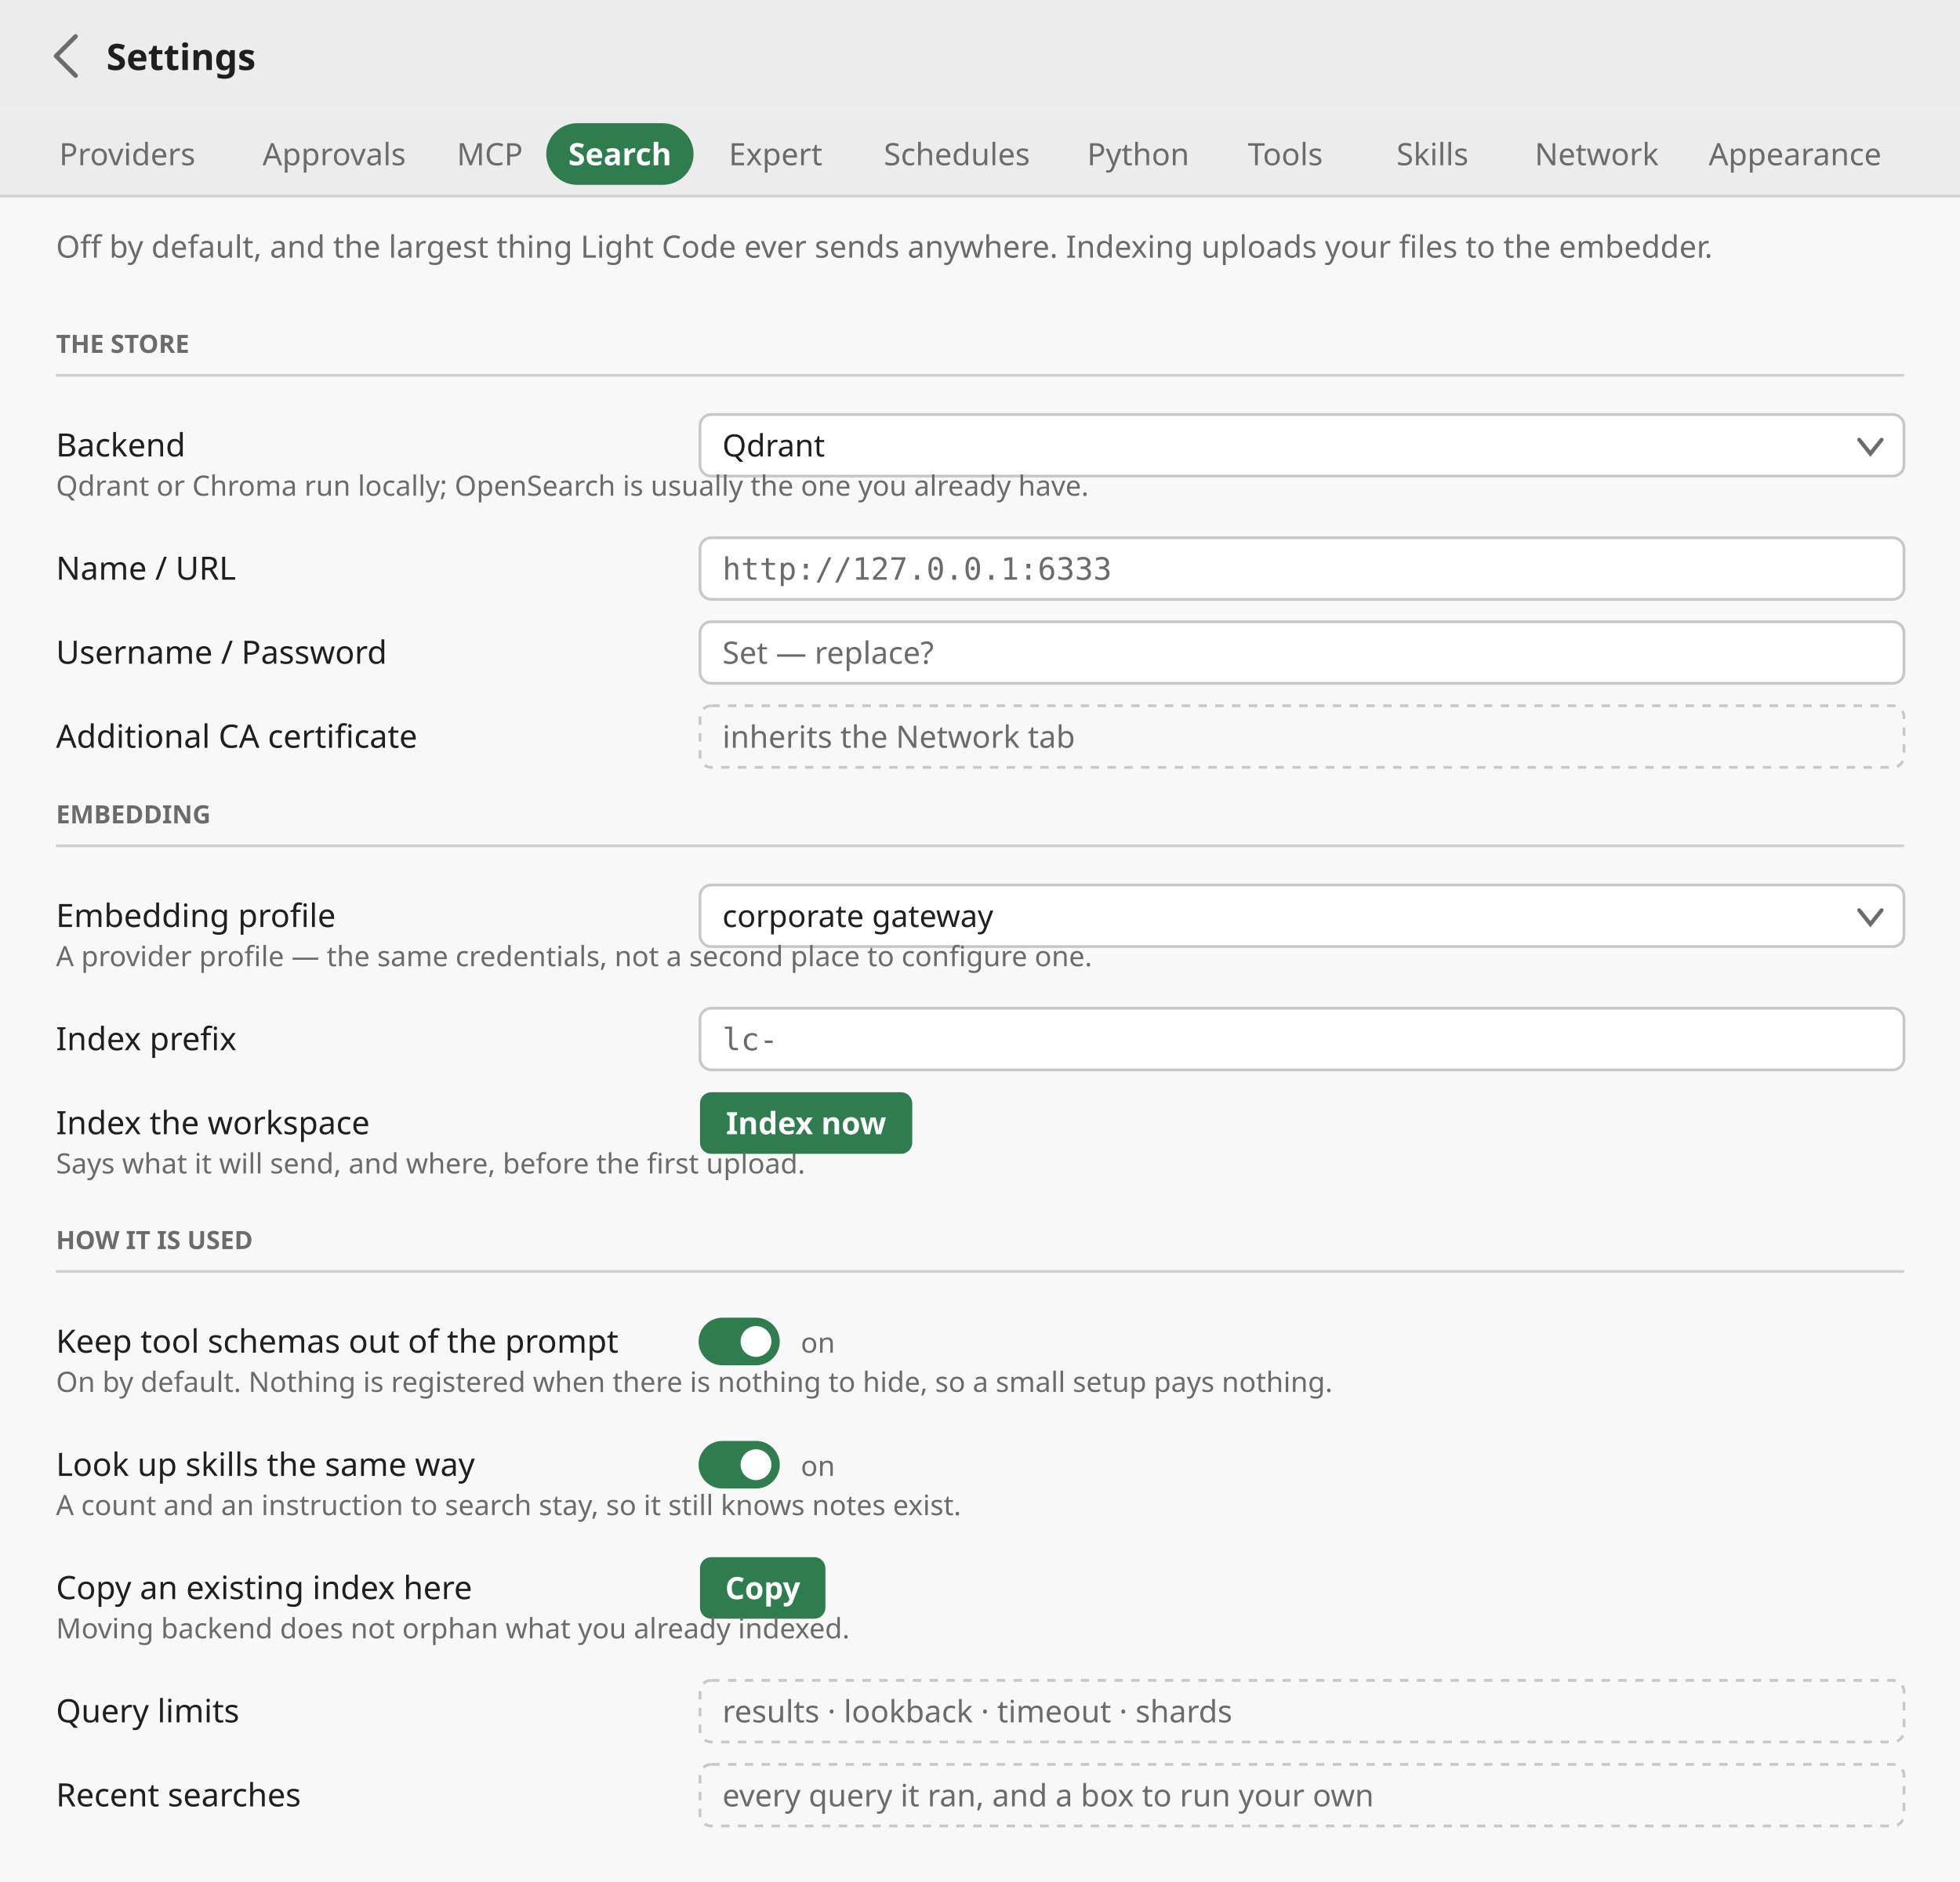
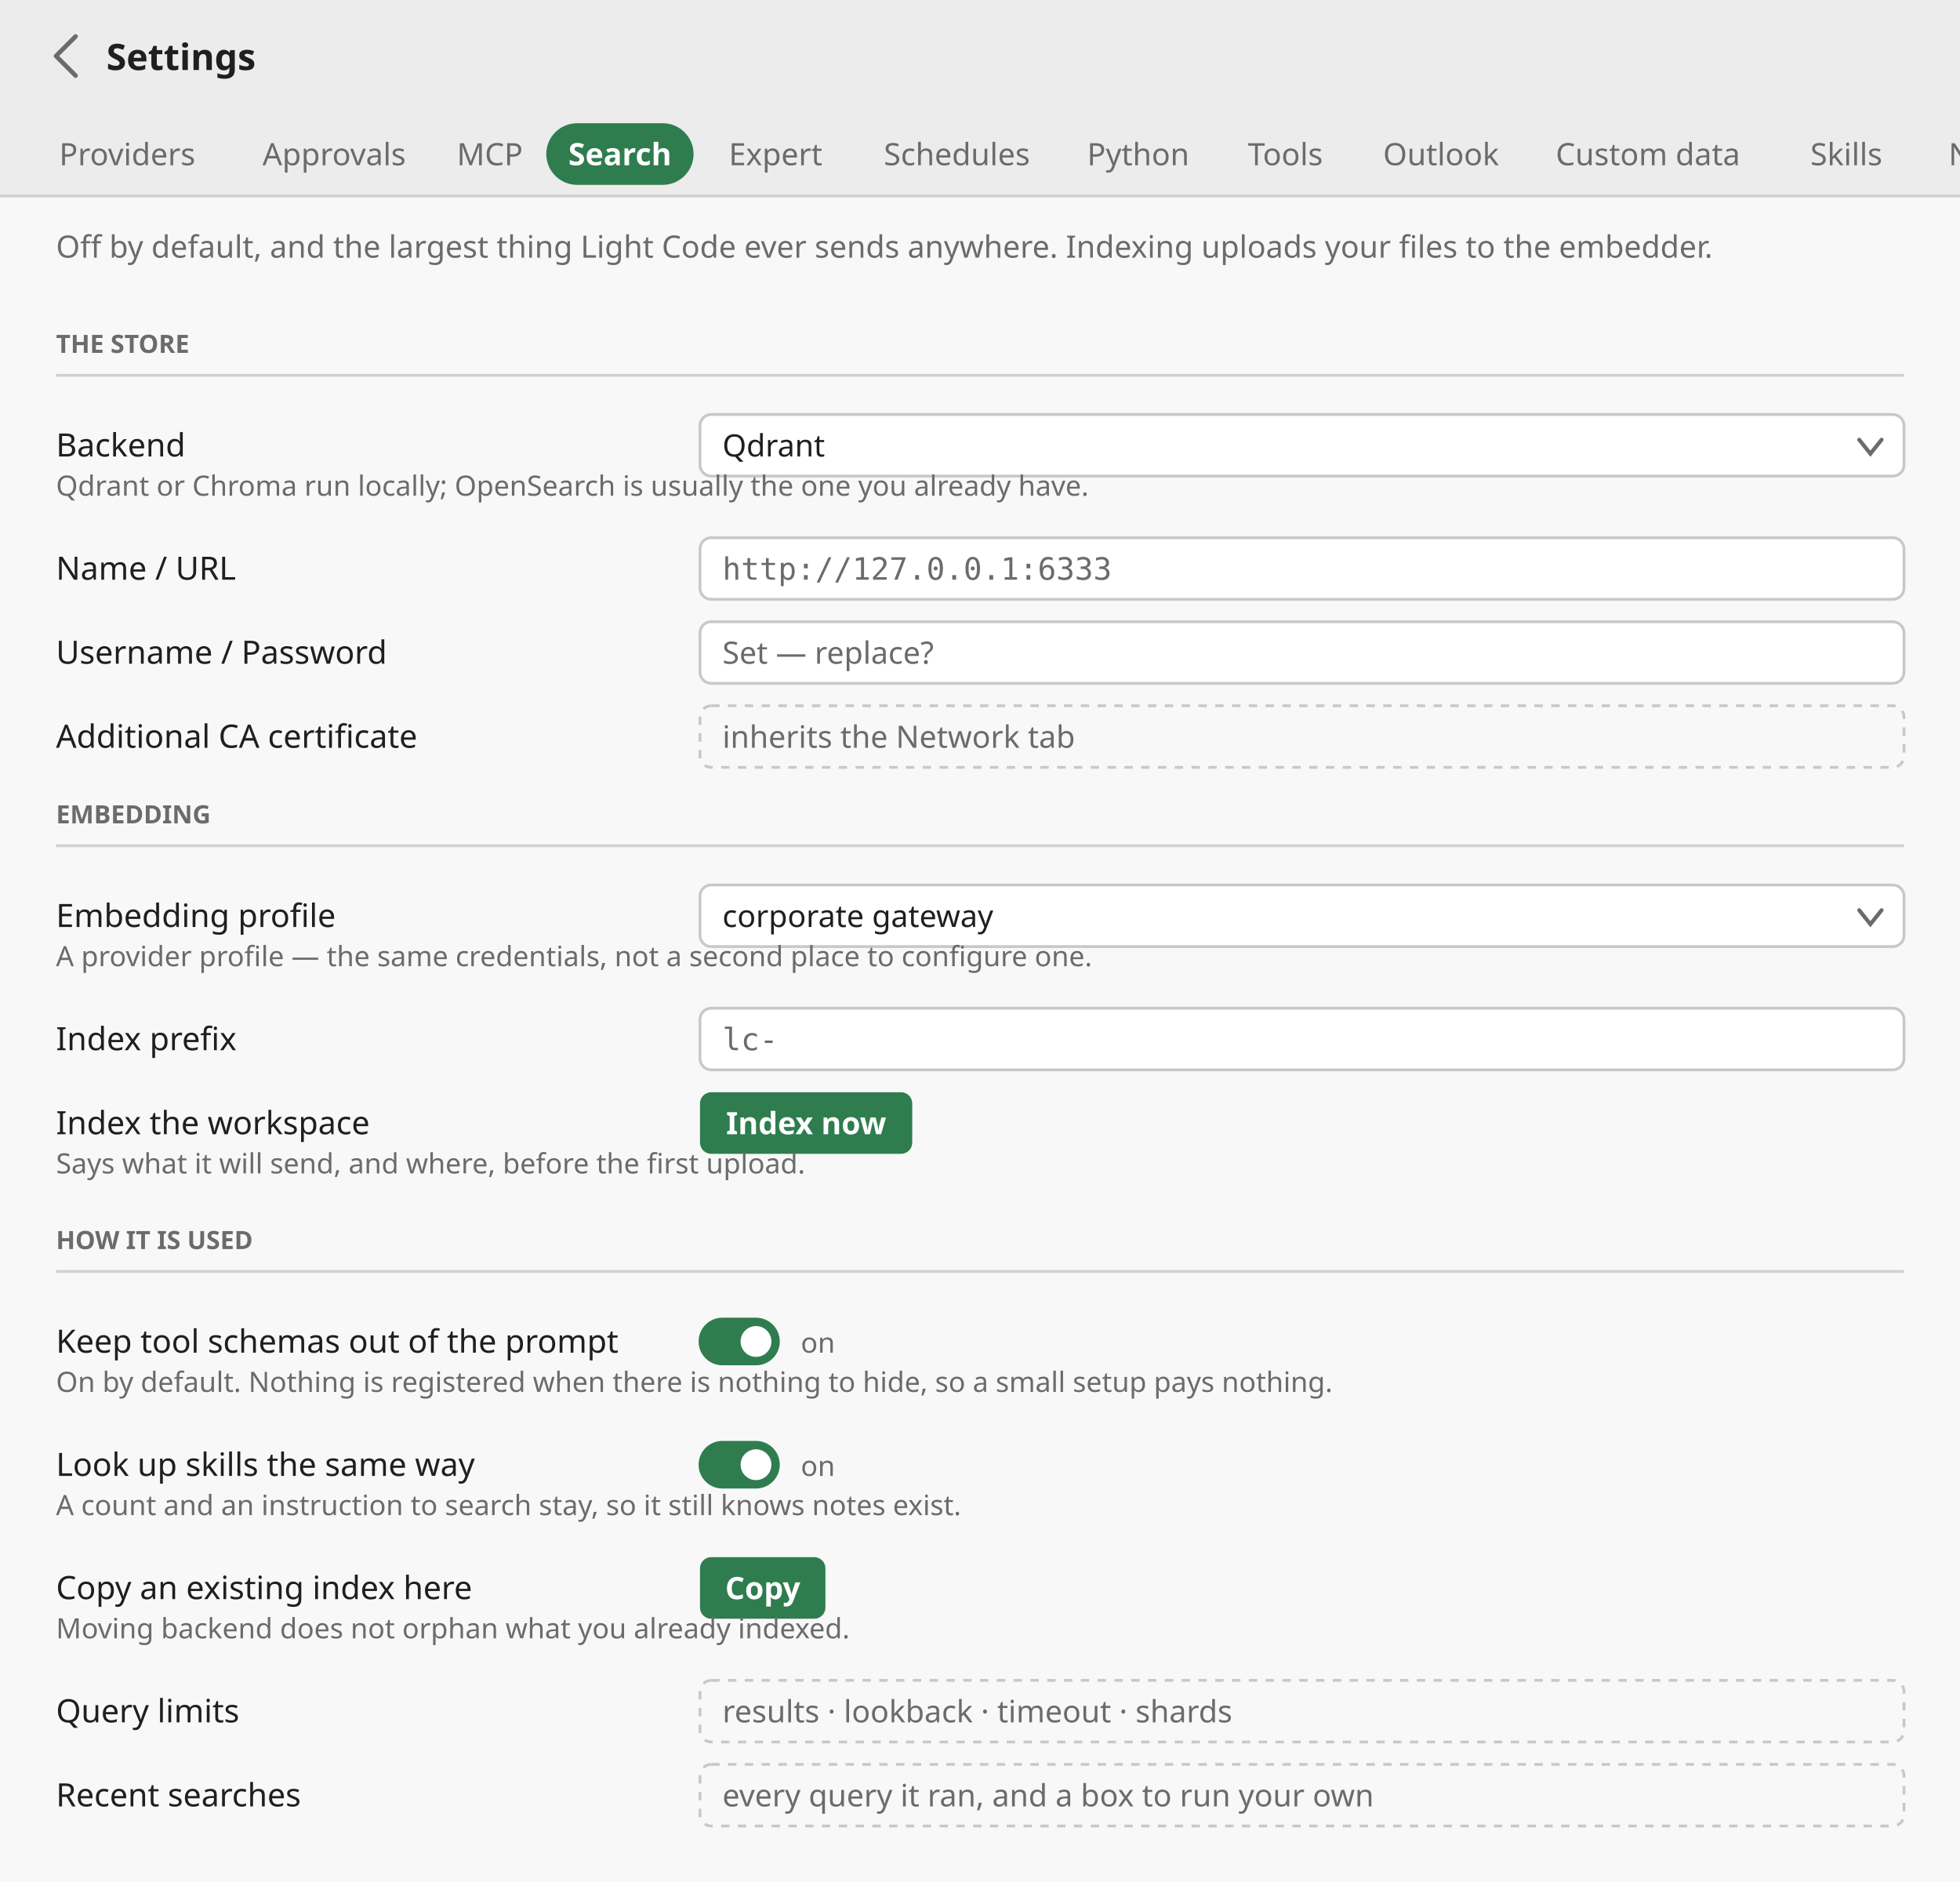
<svg xmlns="http://www.w3.org/2000/svg" width="700" height="672" viewBox="0 0 700 672" role="img">
  <rect x="0" y="0" width="700" height="672" rx="0" fill="#f8f8f8" />
  <rect x="0" y="0" width="700" height="40" rx="0" fill="#ececec" />
  <path d="M20 20 l7 -7 M20 20 l7 7" stroke="#6b6b6b" stroke-width="1.6" fill="none" stroke-linecap="round" />
  <text x="38" y="25" font-family="system-ui,'Segoe UI',Ubuntu,sans-serif" font-size="13" font-weight="600" fill="#1f1f1f" text-anchor="start" opacity="1">Settings</text>
  <rect x="0" y="40" width="700" height="30" rx="0" fill="#ececec" />
  <line x1="0" y1="70" x2="700" y2="70" stroke="#d0d0d0" />
  <text x="45.45" y="59" font-family="system-ui,'Segoe UI',Ubuntu,sans-serif" font-size="11" font-weight="400" fill="#6b6b6b" text-anchor="middle" opacity="1">Providers</text>
  <text x="119.35" y="59" font-family="system-ui,'Segoe UI',Ubuntu,sans-serif" font-size="11" font-weight="400" fill="#6b6b6b" text-anchor="middle" opacity="1">Approvals</text>
  <text x="174.95" y="59" font-family="system-ui,'Segoe UI',Ubuntu,sans-serif" font-size="11" font-weight="400" fill="#6b6b6b" text-anchor="middle" opacity="1">MCP</text>
  <rect x="195.1" y="44" width="52.6" height="22" rx="11" fill="#2f7d4f" />
  <text x="221.4" y="59" font-family="system-ui,'Segoe UI',Ubuntu,sans-serif" font-size="11" font-weight="600" fill="#ffffff" text-anchor="middle" opacity="1">Search</text>
  <text x="277" y="59" font-family="system-ui,'Segoe UI',Ubuntu,sans-serif" font-size="11" font-weight="400" fill="#6b6b6b" text-anchor="middle" opacity="1">Expert</text>
  <text x="341.75" y="59" font-family="system-ui,'Segoe UI',Ubuntu,sans-serif" font-size="11" font-weight="400" fill="#6b6b6b" text-anchor="middle" opacity="1">Schedules</text>
  <text x="406.5" y="59" font-family="system-ui,'Segoe UI',Ubuntu,sans-serif" font-size="11" font-weight="400" fill="#6b6b6b" text-anchor="middle" opacity="1">Python</text>
  <text x="459.05" y="59" font-family="system-ui,'Segoe UI',Ubuntu,sans-serif" font-size="11" font-weight="400" fill="#6b6b6b" text-anchor="middle" opacity="1">Tools</text>
-   <text x="511.6" y="59" font-family="system-ui,'Segoe UI',Ubuntu,sans-serif" font-size="11" font-weight="400" fill="#6b6b6b" text-anchor="middle" opacity="1">Skills</text>
-   <text x="570.25" y="59" font-family="system-ui,'Segoe UI',Ubuntu,sans-serif" font-size="11" font-weight="400" fill="#6b6b6b" text-anchor="middle" opacity="1">Network</text>
-   <text x="641.1" y="59" font-family="system-ui,'Segoe UI',Ubuntu,sans-serif" font-size="11" font-weight="400" fill="#6b6b6b" text-anchor="middle" opacity="1">Appearance</text>
+   <text x="514.65" y="59" font-family="system-ui,'Segoe UI',Ubuntu,sans-serif" font-size="11" font-weight="400" fill="#6b6b6b" text-anchor="middle" opacity="1">Outlook</text>
+   <text x="588.55" y="59" font-family="system-ui,'Segoe UI',Ubuntu,sans-serif" font-size="11" font-weight="400" fill="#6b6b6b" text-anchor="middle" opacity="1">Custom data</text>
+   <text x="659.4" y="59" font-family="system-ui,'Segoe UI',Ubuntu,sans-serif" font-size="11" font-weight="400" fill="#6b6b6b" text-anchor="middle" opacity="1">Skills</text>
+   <text x="718.05" y="59" font-family="system-ui,'Segoe UI',Ubuntu,sans-serif" font-size="11" font-weight="400" fill="#6b6b6b" text-anchor="middle" opacity="1">Network</text>
+   <text x="788.9" y="59" font-family="system-ui,'Segoe UI',Ubuntu,sans-serif" font-size="11" font-weight="400" fill="#6b6b6b" text-anchor="middle" opacity="1">Appearance</text>
  <text x="20" y="92" font-family="system-ui,'Segoe UI',Ubuntu,sans-serif" font-size="11" font-weight="400" fill="#6b6b6b" text-anchor="start" opacity="1">Off by default, and the largest thing Light Code ever sends anywhere. Indexing uploads your files to the embedder.</text>
  <text x="20" y="126" font-family="system-ui,'Segoe UI',Ubuntu,sans-serif" font-size="9" font-weight="700" fill="#6b6b6b" text-anchor="start" opacity="1">THE STORE</text>
  <line x1="20" y1="134" x2="680" y2="134" stroke="#d0d0d0" />
  <text x="20" y="163" font-family="system-ui,'Segoe UI',Ubuntu,sans-serif" font-size="11.5" font-weight="400" fill="#1f1f1f" text-anchor="start" opacity="1">Backend</text>
  <rect x="250" y="148" width="430" height="22" rx="4" fill="#ffffff" stroke="#c8c8c8" stroke-width="1" />
  <text x="258" y="163" font-family="system-ui,'Segoe UI',Ubuntu,sans-serif" font-size="11" font-weight="400" fill="#1f1f1f" text-anchor="start" opacity="1">Qdrant</text>
  <path d="M664 157 l4 5 l4 -5" stroke="#6b6b6b" stroke-width="1.4" fill="none" stroke-linecap="round" />
  <text x="20" y="177" font-family="system-ui,'Segoe UI',Ubuntu,sans-serif" font-size="10" font-weight="400" fill="#6b6b6b" text-anchor="start" opacity="1">Qdrant or Chroma run locally; OpenSearch is usually the one you already have.</text>
  <text x="20" y="207" font-family="system-ui,'Segoe UI',Ubuntu,sans-serif" font-size="11.5" font-weight="400" fill="#1f1f1f" text-anchor="start" opacity="1">Name / URL</text>
  <rect x="250" y="192" width="430" height="22" rx="4" fill="#ffffff" stroke="#c8c8c8" stroke-width="1" />
  <text x="258" y="207" font-family="ui-monospace,'Cascadia Code','Consolas',monospace" font-size="11" font-weight="400" fill="#6b6b6b" text-anchor="start" opacity="1">http://127.0.0.1:6333</text>
  <text x="20" y="237" font-family="system-ui,'Segoe UI',Ubuntu,sans-serif" font-size="11.5" font-weight="400" fill="#1f1f1f" text-anchor="start" opacity="1">Username / Password</text>
  <rect x="250" y="222" width="430" height="22" rx="4" fill="#ffffff" stroke="#c8c8c8" stroke-width="1" />
  <text x="258" y="237" font-family="system-ui,'Segoe UI',Ubuntu,sans-serif" font-size="11" font-weight="400" fill="#6b6b6b" text-anchor="start" opacity="1">Set — replace?</text>
  <text x="20" y="267" font-family="system-ui,'Segoe UI',Ubuntu,sans-serif" font-size="11.5" font-weight="400" fill="#1f1f1f" text-anchor="start" opacity="1">Additional CA certificate</text>
  <rect x="250" y="252" width="430" height="22" rx="4" fill="none" stroke="#c8c8c8" stroke-width="1" stroke-dasharray="3 3" />
  <text x="258" y="267" font-family="system-ui,'Segoe UI',Ubuntu,sans-serif" font-size="11" font-weight="400" fill="#6b6b6b" text-anchor="start" opacity="1">inherits the Network tab</text>
  <text x="20" y="294" font-family="system-ui,'Segoe UI',Ubuntu,sans-serif" font-size="9" font-weight="700" fill="#6b6b6b" text-anchor="start" opacity="1">EMBEDDING</text>
  <line x1="20" y1="302" x2="680" y2="302" stroke="#d0d0d0" />
  <text x="20" y="331" font-family="system-ui,'Segoe UI',Ubuntu,sans-serif" font-size="11.5" font-weight="400" fill="#1f1f1f" text-anchor="start" opacity="1">Embedding profile</text>
  <rect x="250" y="316" width="430" height="22" rx="4" fill="#ffffff" stroke="#c8c8c8" stroke-width="1" />
  <text x="258" y="331" font-family="system-ui,'Segoe UI',Ubuntu,sans-serif" font-size="11" font-weight="400" fill="#1f1f1f" text-anchor="start" opacity="1">corporate gateway</text>
  <path d="M664 325 l4 5 l4 -5" stroke="#6b6b6b" stroke-width="1.4" fill="none" stroke-linecap="round" />
  <text x="20" y="345" font-family="system-ui,'Segoe UI',Ubuntu,sans-serif" font-size="10" font-weight="400" fill="#6b6b6b" text-anchor="start" opacity="1">A provider profile — the same credentials, not a second place to configure one.</text>
  <text x="20" y="375" font-family="system-ui,'Segoe UI',Ubuntu,sans-serif" font-size="11.5" font-weight="400" fill="#1f1f1f" text-anchor="start" opacity="1">Index prefix</text>
  <rect x="250" y="360" width="430" height="22" rx="4" fill="#ffffff" stroke="#c8c8c8" stroke-width="1" />
  <text x="258" y="375" font-family="ui-monospace,'Cascadia Code','Consolas',monospace" font-size="11" font-weight="400" fill="#6b6b6b" text-anchor="start" opacity="1">lc-</text>
  <text x="20" y="405" font-family="system-ui,'Segoe UI',Ubuntu,sans-serif" font-size="11.5" font-weight="400" fill="#1f1f1f" text-anchor="start" opacity="1">Index the workspace</text>
  <rect x="250" y="390" width="75.8" height="22" rx="4" fill="#2f7d4f" />
  <text x="287.9" y="405" font-family="system-ui,'Segoe UI',Ubuntu,sans-serif" font-size="11" font-weight="600" fill="#ffffff" text-anchor="middle" opacity="1">Index now</text>
  <text x="20" y="419" font-family="system-ui,'Segoe UI',Ubuntu,sans-serif" font-size="10" font-weight="400" fill="#6b6b6b" text-anchor="start" opacity="1">Says what it will send, and where, before the first upload.</text>
  <text x="20" y="446" font-family="system-ui,'Segoe UI',Ubuntu,sans-serif" font-size="9" font-weight="700" fill="#6b6b6b" text-anchor="start" opacity="1">HOW IT IS USED</text>
  <line x1="20" y1="454" x2="680" y2="454" stroke="#d0d0d0" />
  <text x="20" y="483" font-family="system-ui,'Segoe UI',Ubuntu,sans-serif" font-size="11.5" font-weight="400" fill="#1f1f1f" text-anchor="start" opacity="1">Keep tool schemas out of the prompt</text>
  <rect x="250" y="471" width="28" height="16" rx="8" fill="#2f7d4f" stroke="#2f7d4f" stroke-width="1" />
  <circle cx="270" cy="479" r="5.5" fill="#ffffff" />
  <text x="286" y="483" font-family="system-ui,'Segoe UI',Ubuntu,sans-serif" font-size="10" font-weight="400" fill="#6b6b6b" text-anchor="start" opacity="1">on</text>
  <text x="20" y="497" font-family="system-ui,'Segoe UI',Ubuntu,sans-serif" font-size="10" font-weight="400" fill="#6b6b6b" text-anchor="start" opacity="1">On by default. Nothing is registered when there is nothing to hide, so a small setup pays nothing.</text>
  <text x="20" y="527" font-family="system-ui,'Segoe UI',Ubuntu,sans-serif" font-size="11.5" font-weight="400" fill="#1f1f1f" text-anchor="start" opacity="1">Look up skills the same way</text>
  <rect x="250" y="515" width="28" height="16" rx="8" fill="#2f7d4f" stroke="#2f7d4f" stroke-width="1" />
  <circle cx="270" cy="523" r="5.5" fill="#ffffff" />
  <text x="286" y="527" font-family="system-ui,'Segoe UI',Ubuntu,sans-serif" font-size="10" font-weight="400" fill="#6b6b6b" text-anchor="start" opacity="1">on</text>
  <text x="20" y="541" font-family="system-ui,'Segoe UI',Ubuntu,sans-serif" font-size="10" font-weight="400" fill="#6b6b6b" text-anchor="start" opacity="1">A count and an instruction to search stay, so it still knows notes exist.</text>
  <text x="20" y="571" font-family="system-ui,'Segoe UI',Ubuntu,sans-serif" font-size="11.5" font-weight="400" fill="#1f1f1f" text-anchor="start" opacity="1">Copy an existing index here</text>
  <rect x="250" y="556" width="44.8" height="22" rx="4" fill="#2f7d4f" />
  <text x="272.4" y="571" font-family="system-ui,'Segoe UI',Ubuntu,sans-serif" font-size="11" font-weight="600" fill="#ffffff" text-anchor="middle" opacity="1">Copy</text>
  <text x="20" y="585" font-family="system-ui,'Segoe UI',Ubuntu,sans-serif" font-size="10" font-weight="400" fill="#6b6b6b" text-anchor="start" opacity="1">Moving backend does not orphan what you already indexed.</text>
  <text x="20" y="615" font-family="system-ui,'Segoe UI',Ubuntu,sans-serif" font-size="11.5" font-weight="400" fill="#1f1f1f" text-anchor="start" opacity="1">Query limits</text>
  <rect x="250" y="600" width="430" height="22" rx="4" fill="none" stroke="#c8c8c8" stroke-width="1" stroke-dasharray="3 3" />
  <text x="258" y="615" font-family="system-ui,'Segoe UI',Ubuntu,sans-serif" font-size="11" font-weight="400" fill="#6b6b6b" text-anchor="start" opacity="1">results · lookback · timeout · shards</text>
  <text x="20" y="645" font-family="system-ui,'Segoe UI',Ubuntu,sans-serif" font-size="11.5" font-weight="400" fill="#1f1f1f" text-anchor="start" opacity="1">Recent searches</text>
  <rect x="250" y="630" width="430" height="22" rx="4" fill="none" stroke="#c8c8c8" stroke-width="1" stroke-dasharray="3 3" />
  <text x="258" y="645" font-family="system-ui,'Segoe UI',Ubuntu,sans-serif" font-size="11" font-weight="400" fill="#6b6b6b" text-anchor="start" opacity="1">every query it ran, and a box to run your own</text>
</svg>
